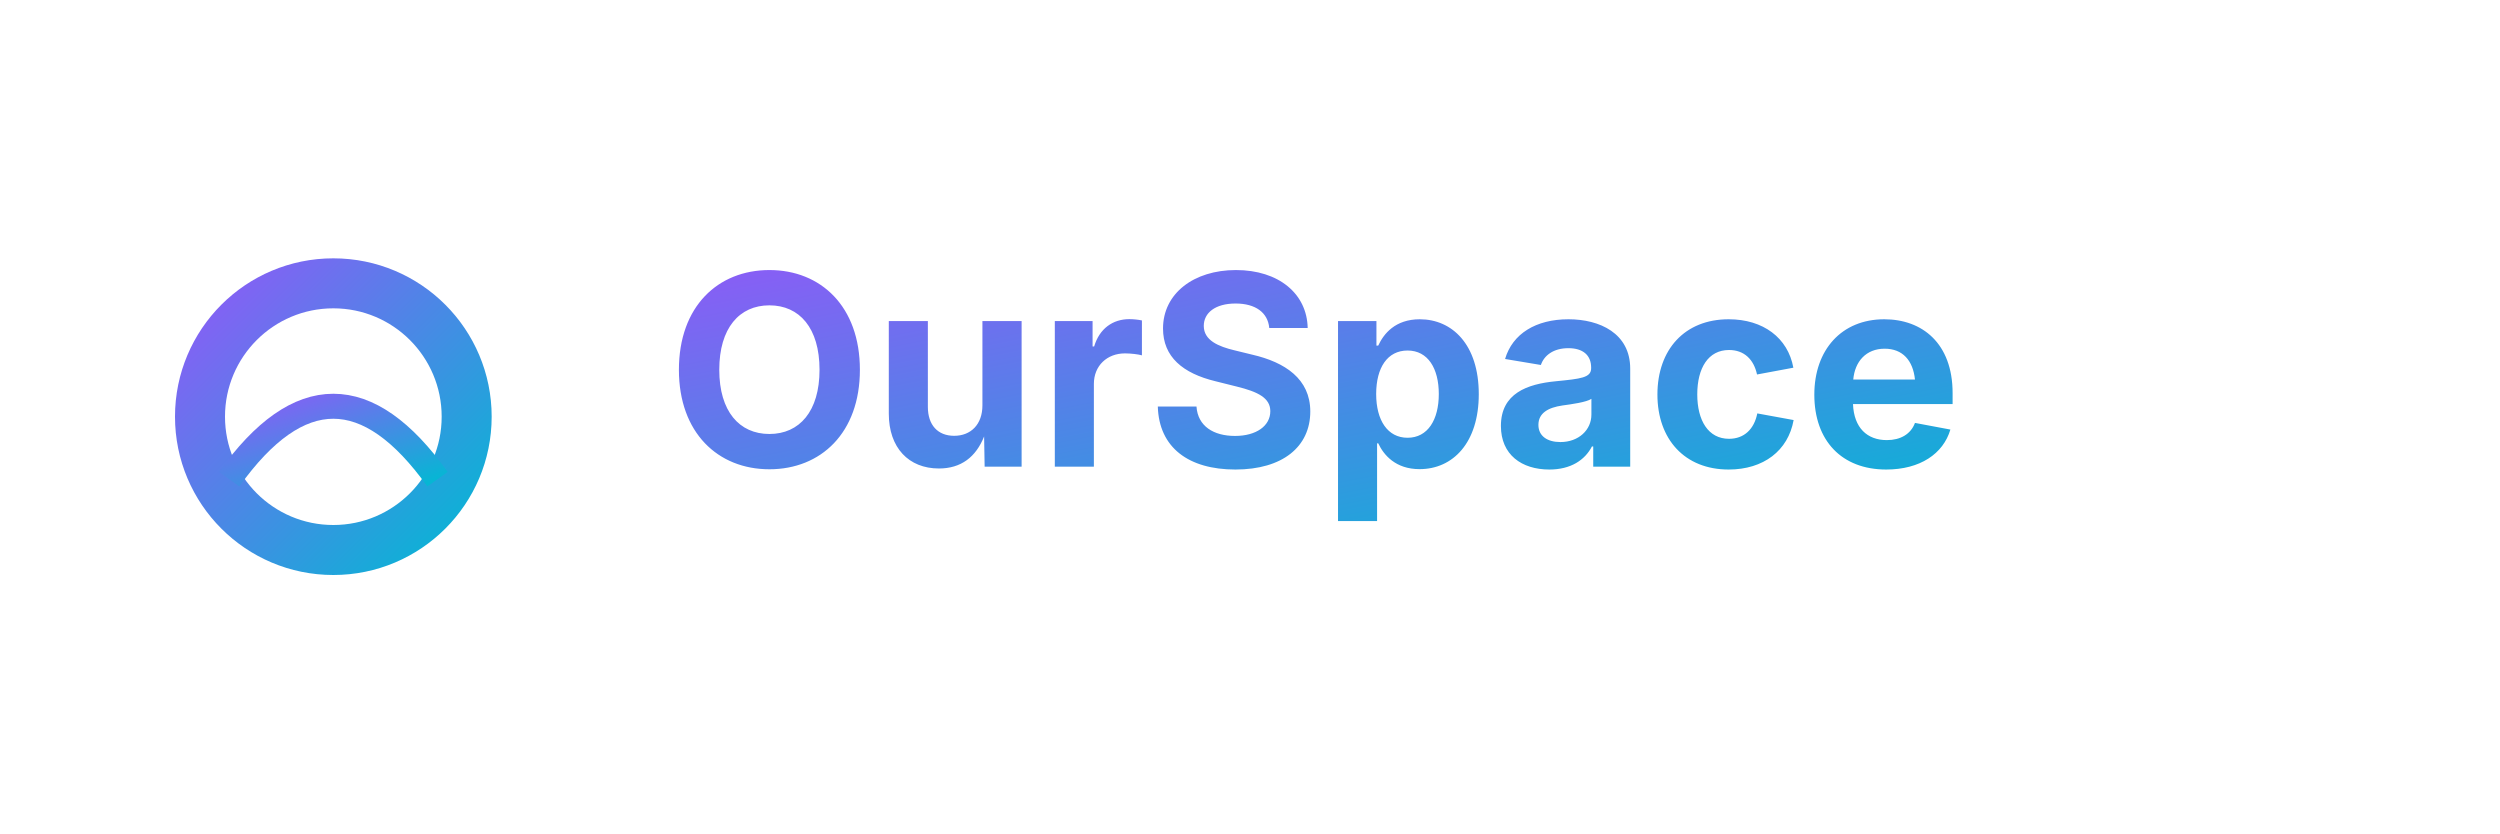
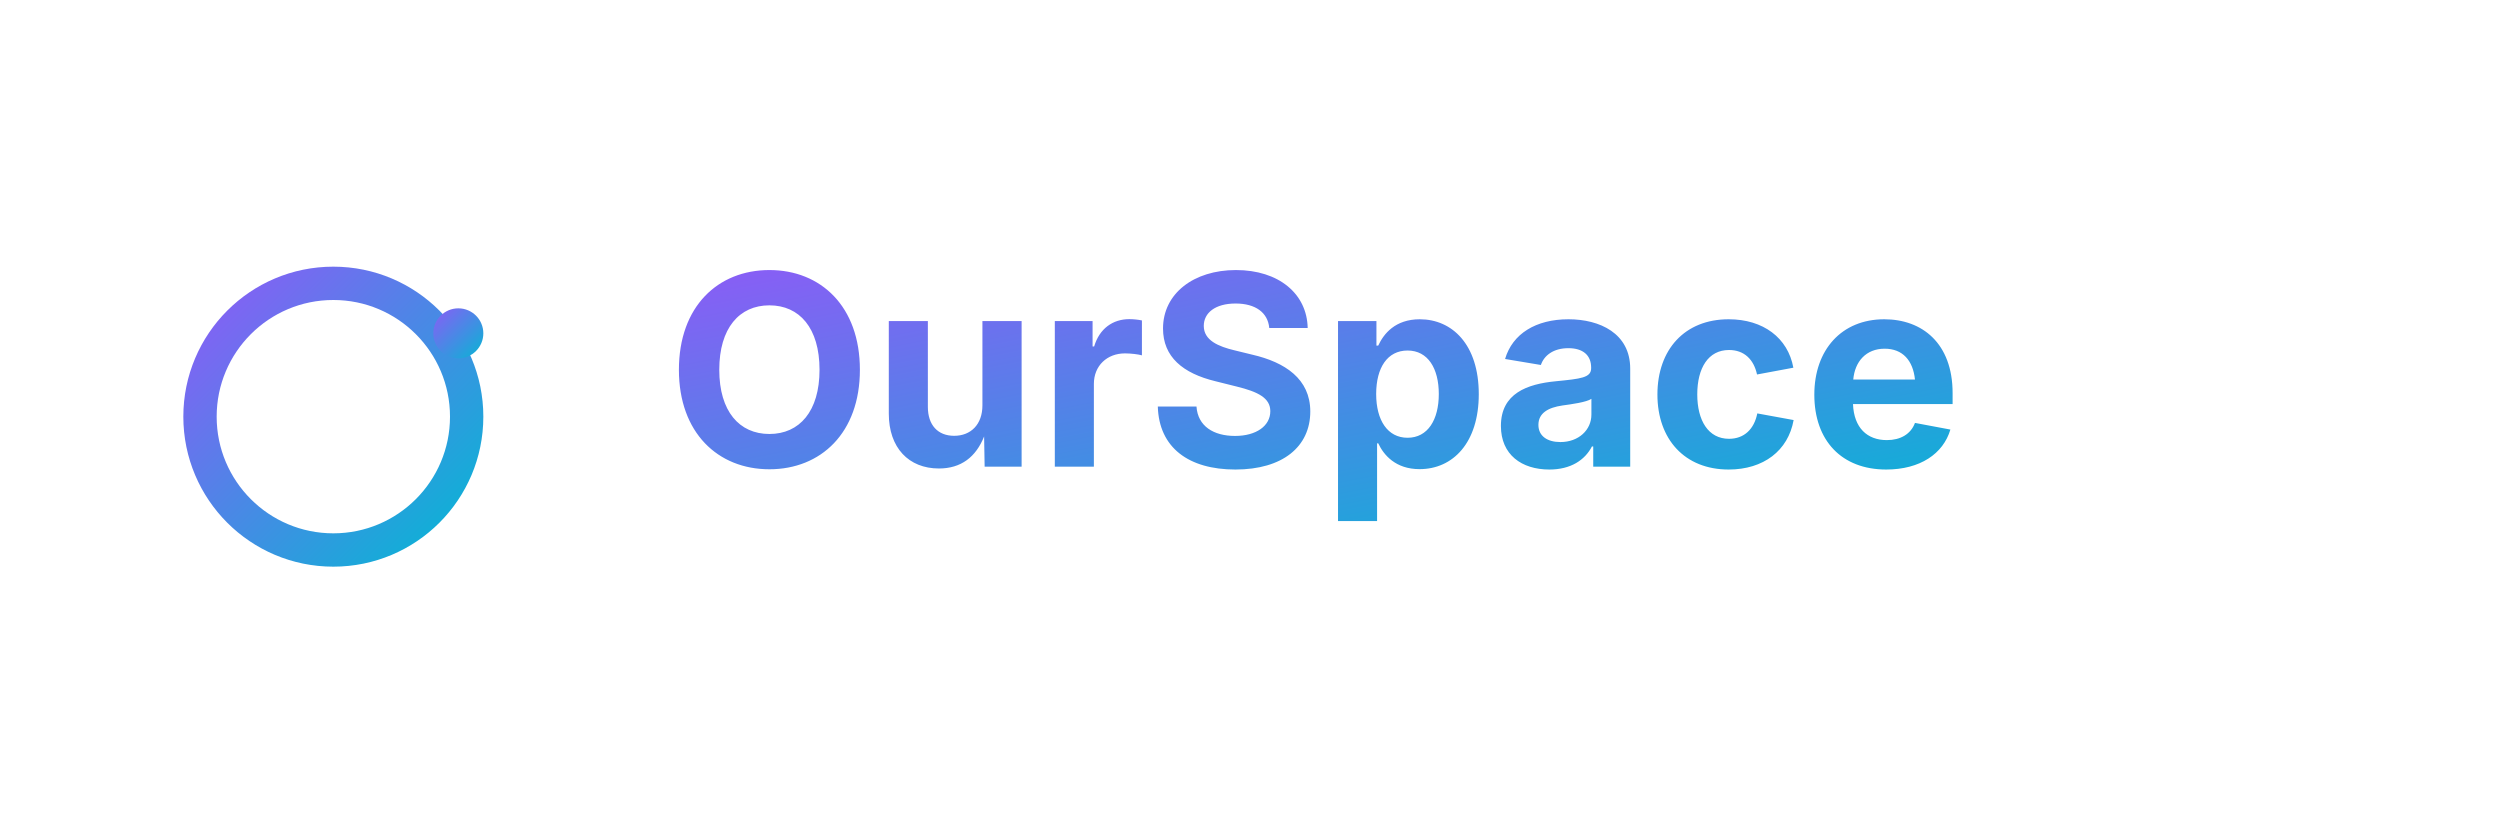
<svg xmlns="http://www.w3.org/2000/svg" viewBox="0 0 600 200">
  <defs>
    <linearGradient id="gradMain" x1="0%" y1="0%" x2="100%" y2="100%">
      <stop offset="0%" stop-color="#8B5CF6" />
      <stop offset="100%" stop-color="#06B6D4" />
    </linearGradient>
  </defs>
-   <circle cx="80" cy="100" r="32" fill="none" stroke="url(#gradMain)" stroke-width="12" />
-   <path d="M55 115 Q80 80 105 115" stroke="url(#gradMain)" stroke-width="6" fill="none" />
+   <circle cx="80" cy="100" r="32" stroke="url(#gradMain)" stroke-width="8" fill="none" />
+   <circle cx="110" cy="80" r="6" fill="url(#gradMain)" />
  <text x="160" y="112" font-family="Poppins, Inter, sans-serif" font-size="64" font-weight="700" fill="url(#gradMain)">
    OurSpace
  </text>
</svg>
